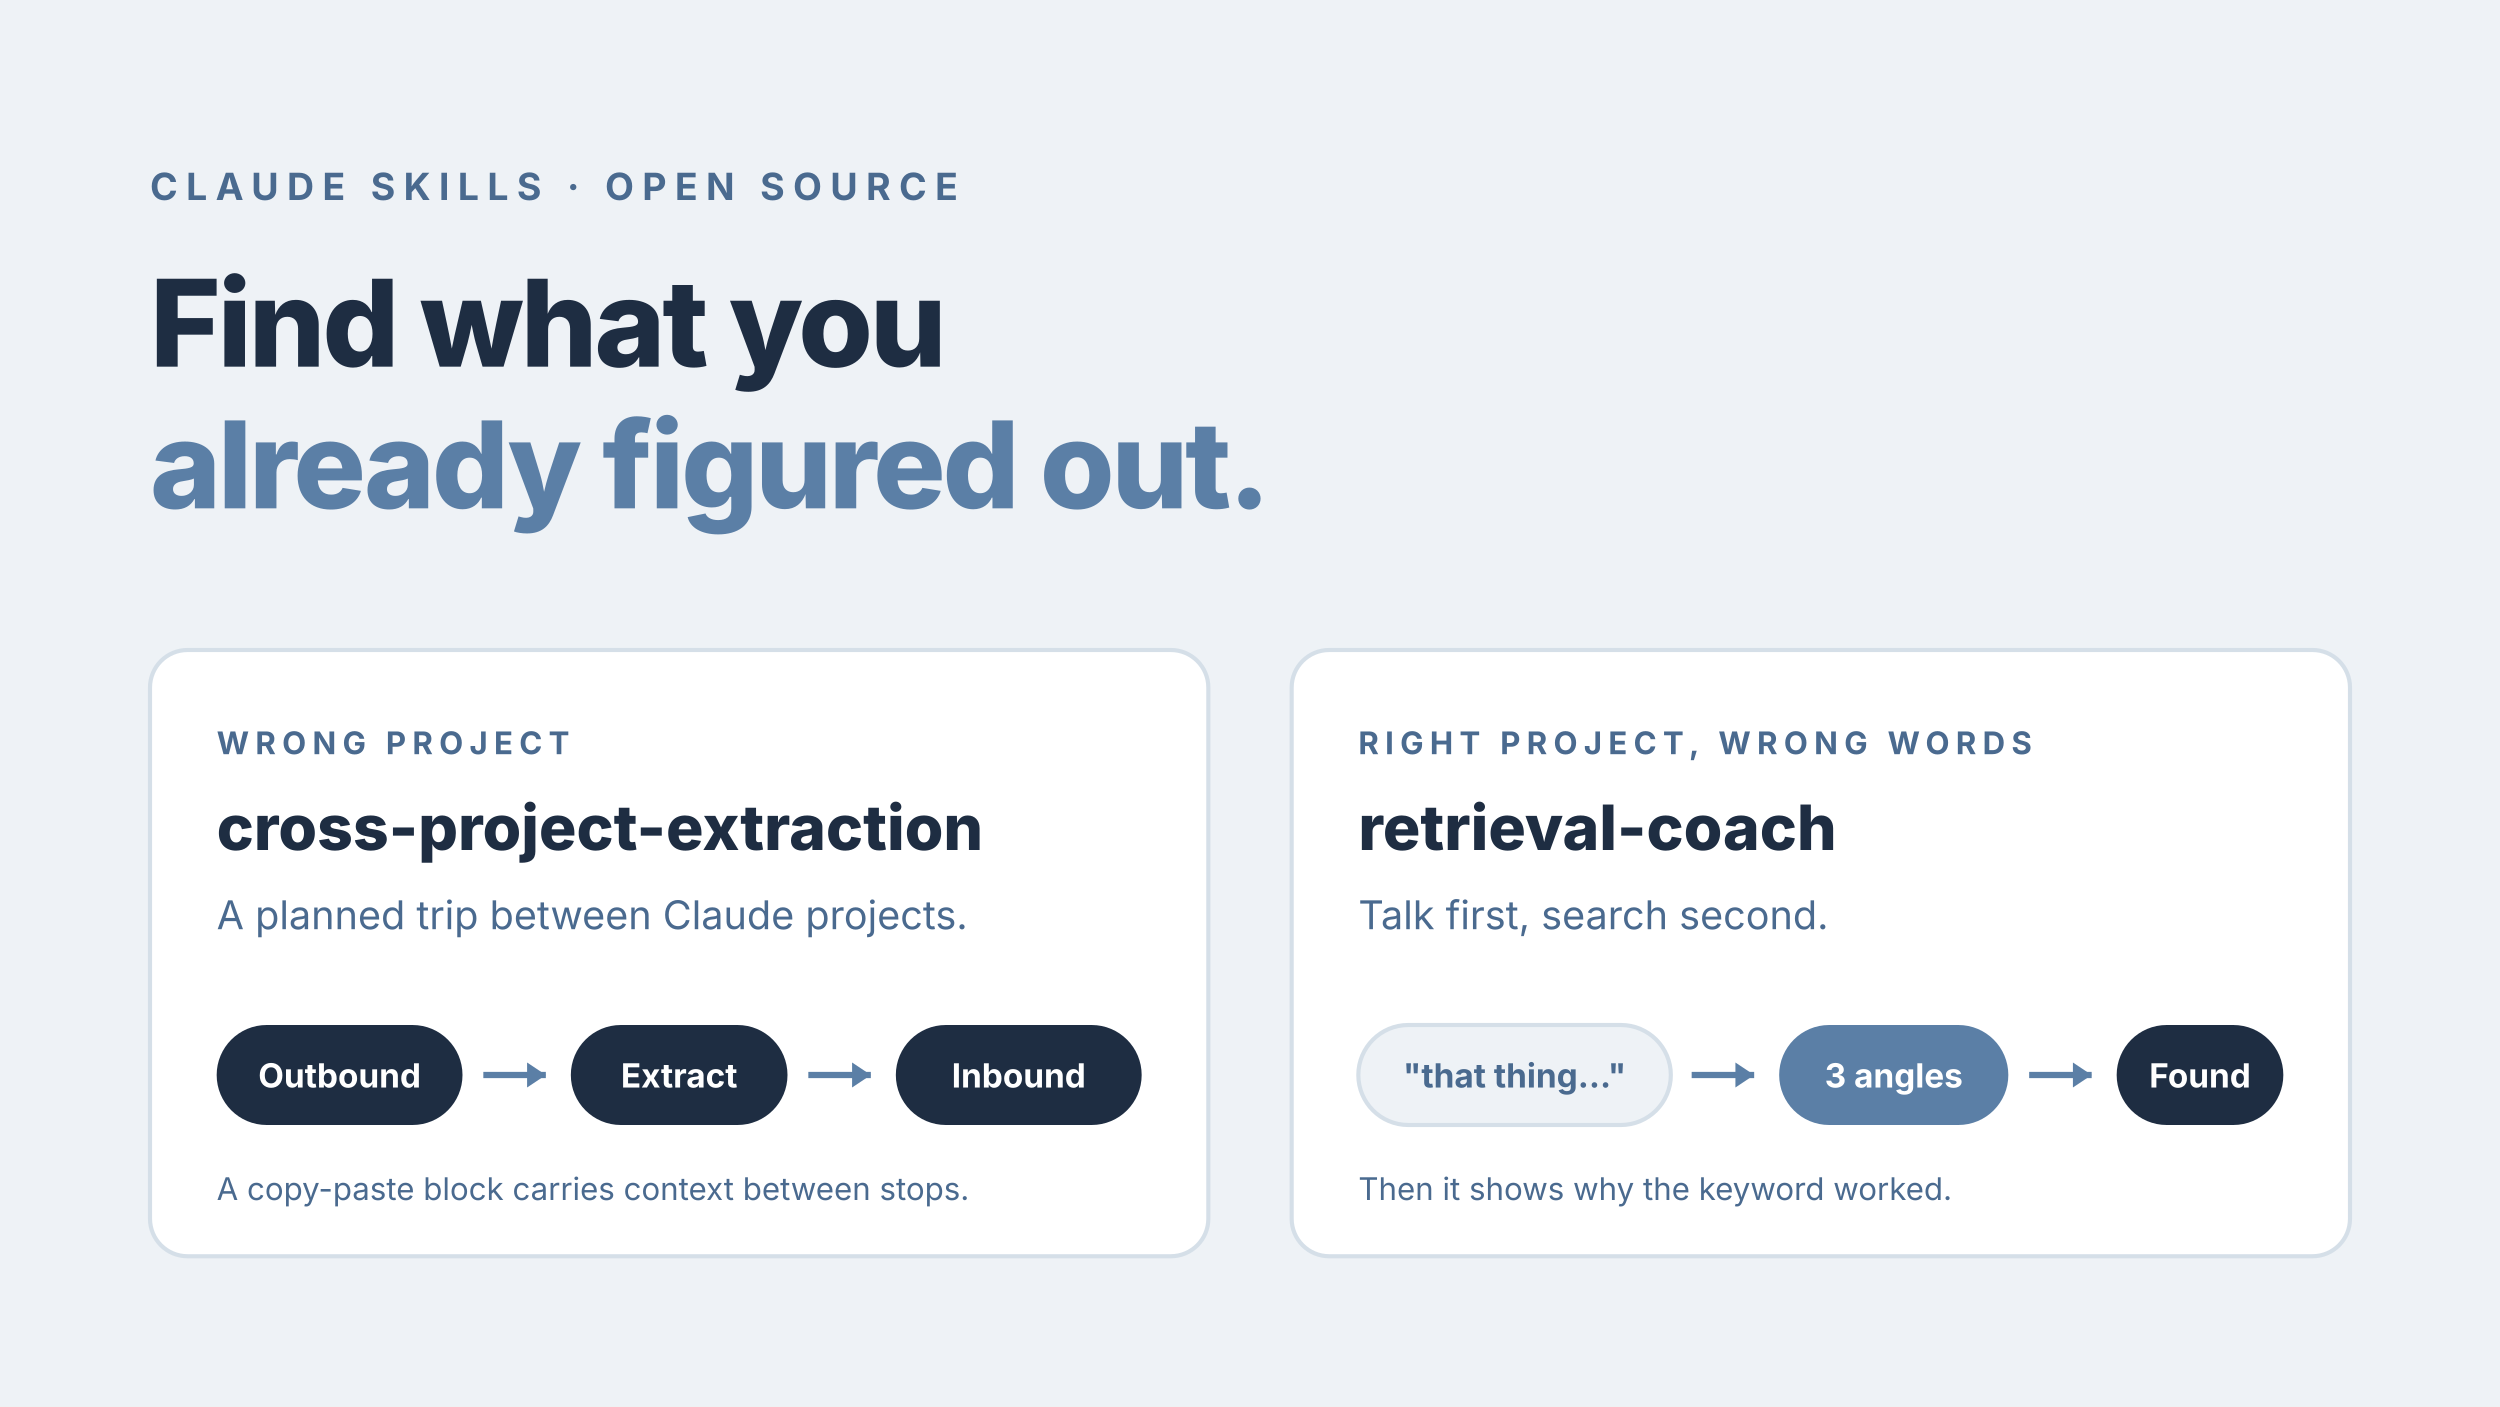
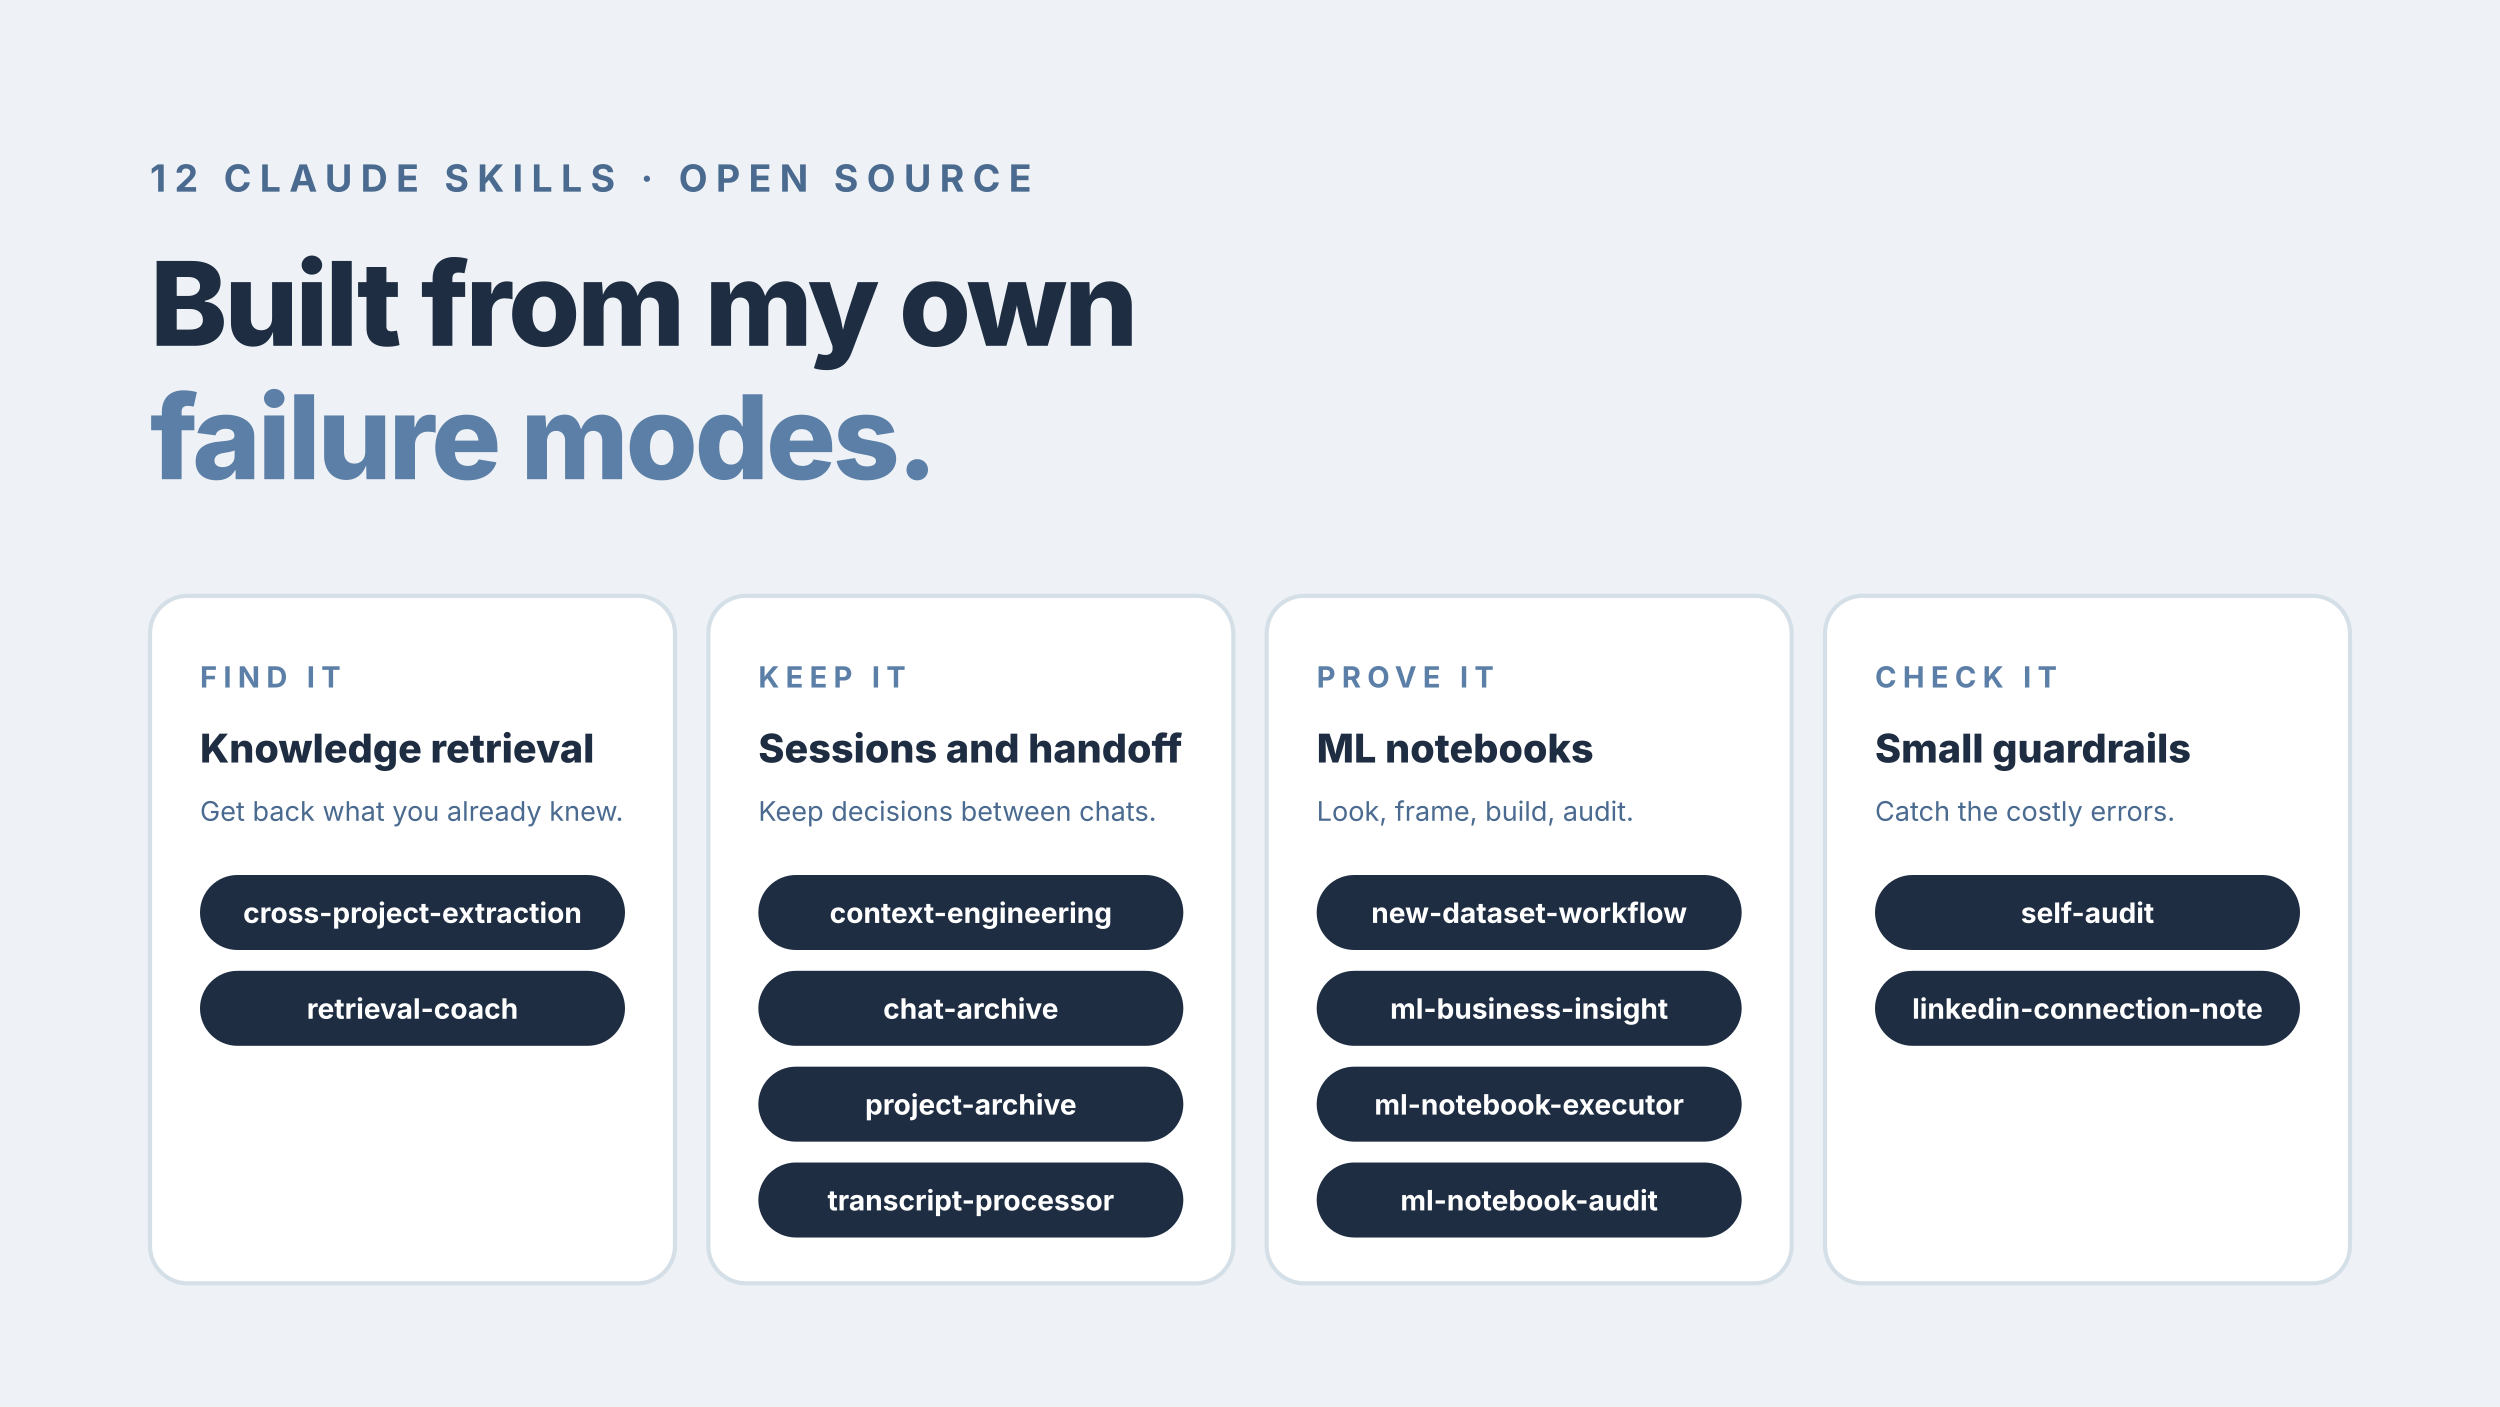
<svg xmlns="http://www.w3.org/2000/svg" width="1200" height="675" viewBox="0 0 1200 675" font-family="-apple-system, BlinkMacSystemFont, 'Segoe UI', Inter, Helvetica, Arial, sans-serif">
  <rect width="1200" height="675" fill="#eef2f6" />
-   <text x="72" y="96" font-size="18" font-weight="700" letter-spacing="4" fill="#4a6a8f">CLAUDE SKILLS · OPEN SOURCE</text>
-   <text x="72" y="176" font-size="58" font-weight="800" letter-spacing="-1.5" fill="#1e2d42">Find what you</text>
-   <text x="72" y="244" font-size="58" font-weight="800" letter-spacing="-1.5" fill="#5b7fa6">already figured out.</text>
-   <g>
-     <rect x="72" y="312" width="508" height="291" rx="18" fill="#ffffff" stroke="#d5dfe8" stroke-width="2" />
-     <text x="104" y="362" font-size="15" font-weight="700" letter-spacing="3" fill="#4a6a8f">WRONG PROJECT</text>
-     <text x="104" y="408" font-size="30" font-weight="800" fill="#1e2d42">cross-project-extraction</text>
-     <text x="104" y="446" font-size="19" fill="#4a6a8f">A planned trip between Claude projects.</text>
-     <g font-size="16" font-weight="700">
-       <rect x="104" y="492" width="118" height="48" rx="24" fill="#1e2d42" />
-       <text x="163" y="522" text-anchor="middle" fill="#ffffff">Outbound</text>
-       <path d="M232 516 H262" stroke="#5b7fa6" stroke-width="3" />
-       <path d="M262 516 l-9 -6 v12 z" fill="#5b7fa6" />
-       <rect x="274" y="492" width="104" height="48" rx="24" fill="#1e2d42" />
-       <text x="326" y="522" text-anchor="middle" fill="#ffffff">Extract</text>
-       <path d="M388 516 H418" stroke="#5b7fa6" stroke-width="3" />
-       <path d="M418 516 l-9 -6 v12 z" fill="#5b7fa6" />
-       <rect x="430" y="492" width="118" height="48" rx="24" fill="#1e2d42" />
-       <text x="489" y="522" text-anchor="middle" fill="#ffffff">Inbound</text>
-     </g>
-     <text x="104" y="576" font-size="15" fill="#4a6a8f">A copy-paste block carries context between stops.</text>
-   </g>
-   <g>
-     <rect x="620" y="312" width="508" height="291" rx="18" fill="#ffffff" stroke="#d5dfe8" stroke-width="2" />
-     <text x="652" y="362" font-size="15" font-weight="700" letter-spacing="3" fill="#4a6a8f">RIGHT PROJECT, WRONG WORDS</text>
-     <text x="652" y="408" font-size="30" font-weight="800" fill="#1e2d42">retrieval-coach</text>
-     <text x="652" y="446" font-size="19" fill="#4a6a8f">Talk first, search second.</text>
-     <g font-size="16" font-weight="700">
-       <rect x="652" y="492" width="150" height="48" rx="24" fill="#eef2f6" stroke="#d5dfe8" stroke-width="2" />
-       <text x="727" y="522" text-anchor="middle" fill="#4a6a8f">"that thing..."</text>
-       <path d="M812 516 H842" stroke="#5b7fa6" stroke-width="3" />
-       <path d="M842 516 l-9 -6 v12 z" fill="#5b7fa6" />
-       <rect x="854" y="492" width="110" height="48" rx="24" fill="#5b7fa6" />
-       <text x="909" y="522" text-anchor="middle" fill="#ffffff">3 angles</text>
-       <path d="M974 516 H1004" stroke="#5b7fa6" stroke-width="3" />
-       <path d="M1004 516 l-9 -6 v12 z" fill="#5b7fa6" />
-       <rect x="1016" y="492" width="80" height="48" rx="24" fill="#1e2d42" />
-       <text x="1056" y="522" text-anchor="middle" fill="#ffffff">Found</text>
-     </g>
-     <text x="652" y="576" font-size="15" fill="#4a6a8f">Then it shows why the keyword worked.</text>
-   </g>
+   <text x="72" y="92" font-size="18" font-weight="700" letter-spacing="4" fill="#4a6a8f">12 CLAUDE SKILLS · OPEN SOURCE</text>
+   <text x="72" y="166" font-size="56" font-weight="800" letter-spacing="-1.5" fill="#1e2d42">Built from my own</text>
+   <text x="72" y="230" font-size="56" font-weight="800" letter-spacing="-1.5" fill="#5b7fa6">failure modes.</text>
+   <rect x="72" y="286" width="252" height="330" rx="18" fill="#ffffff" stroke="#d5dfe8" stroke-width="2" />
+   <text x="96" y="330" font-size="14" font-weight="700" letter-spacing="3" fill="#5b7fa6">FIND IT</text>
+   <text x="96" y="366" font-size="19" font-weight="800" fill="#1e2d42">Knowledge retrieval</text>
+   <text x="96" y="394" font-size="13" fill="#4a6a8f">Get back what you already knew.</text>
+   <rect x="96" y="420" width="204" height="36" rx="18" fill="#1e2d42" />
+   <text x="198.0" y="443" text-anchor="middle" font-size="13.5" font-weight="700" fill="#ffffff">cross-project-extraction</text>
+   <rect x="96" y="466" width="204" height="36" rx="18" fill="#1e2d42" />
+   <text x="198.0" y="489" text-anchor="middle" font-size="13.5" font-weight="700" fill="#ffffff">retrieval-coach</text>
+   <rect x="340" y="286" width="252" height="330" rx="18" fill="#ffffff" stroke="#d5dfe8" stroke-width="2" />
+   <text x="364" y="330" font-size="14" font-weight="700" letter-spacing="3" fill="#5b7fa6">KEEP IT</text>
+   <text x="364" y="366" font-size="19" font-weight="800" fill="#1e2d42">Sessions and handoff</text>
+   <text x="364" y="394" font-size="13" fill="#4a6a8f">Keep decisions between chats.</text>
+   <rect x="364" y="420" width="204" height="36" rx="18" fill="#1e2d42" />
+   <text x="466.0" y="443" text-anchor="middle" font-size="13.5" font-weight="700" fill="#ffffff">context-engineering</text>
+   <rect x="364" y="466" width="204" height="36" rx="18" fill="#1e2d42" />
+   <text x="466.0" y="489" text-anchor="middle" font-size="13.5" font-weight="700" fill="#ffffff">chat-archive</text>
+   <rect x="364" y="512" width="204" height="36" rx="18" fill="#1e2d42" />
+   <text x="466.0" y="535" text-anchor="middle" font-size="13.5" font-weight="700" fill="#ffffff">project-archive</text>
+   <rect x="364" y="558" width="204" height="36" rx="18" fill="#1e2d42" />
+   <text x="466.0" y="581" text-anchor="middle" font-size="13.5" font-weight="700" fill="#ffffff">transcript-processor</text>
+   <rect x="608" y="286" width="252" height="330" rx="18" fill="#ffffff" stroke="#d5dfe8" stroke-width="2" />
+   <text x="632" y="330" font-size="14" font-weight="700" letter-spacing="3" fill="#5b7fa6">PROVE IT</text>
+   <text x="632" y="366" font-size="19" font-weight="800" fill="#1e2d42">ML notebooks</text>
+   <text x="632" y="394" font-size="13" fill="#4a6a8f">Look, frame, build, audit.</text>
+   <rect x="632" y="420" width="204" height="36" rx="18" fill="#1e2d42" />
+   <text x="734.0" y="443" text-anchor="middle" font-size="13.5" font-weight="700" fill="#ffffff">new-dataset-workflow</text>
+   <rect x="632" y="466" width="204" height="36" rx="18" fill="#1e2d42" />
+   <text x="734.0" y="489" text-anchor="middle" font-size="13.5" font-weight="700" fill="#ffffff">ml-business-insight</text>
+   <rect x="632" y="512" width="204" height="36" rx="18" fill="#1e2d42" />
+   <text x="734.0" y="535" text-anchor="middle" font-size="13.5" font-weight="700" fill="#ffffff">ml-notebook-executor</text>
+   <rect x="632" y="558" width="204" height="36" rx="18" fill="#1e2d42" />
+   <text x="734.0" y="581" text-anchor="middle" font-size="13.5" font-weight="700" fill="#ffffff">ml-notebook-audit</text>
+   <rect x="876" y="286" width="252" height="330" rx="18" fill="#ffffff" stroke="#d5dfe8" stroke-width="2" />
+   <text x="900" y="330" font-size="14" font-weight="700" letter-spacing="3" fill="#5b7fa6">CHECK IT</text>
+   <text x="900" y="366" font-size="19" font-weight="800" fill="#1e2d42">Small guardrails</text>
+   <text x="900" y="394" font-size="13" fill="#4a6a8f">Catch the costly errors.</text>
+   <rect x="900" y="420" width="204" height="36" rx="18" fill="#1e2d42" />
+   <text x="1002.0" y="443" text-anchor="middle" font-size="13.5" font-weight="700" fill="#ffffff">self-audit</text>
+   <rect x="900" y="466" width="204" height="36" rx="18" fill="#1e2d42" />
+   <text x="1002.0" y="489" text-anchor="middle" font-size="13.5" font-weight="700" fill="#ffffff">linkedin-connection-note</text>
</svg>
